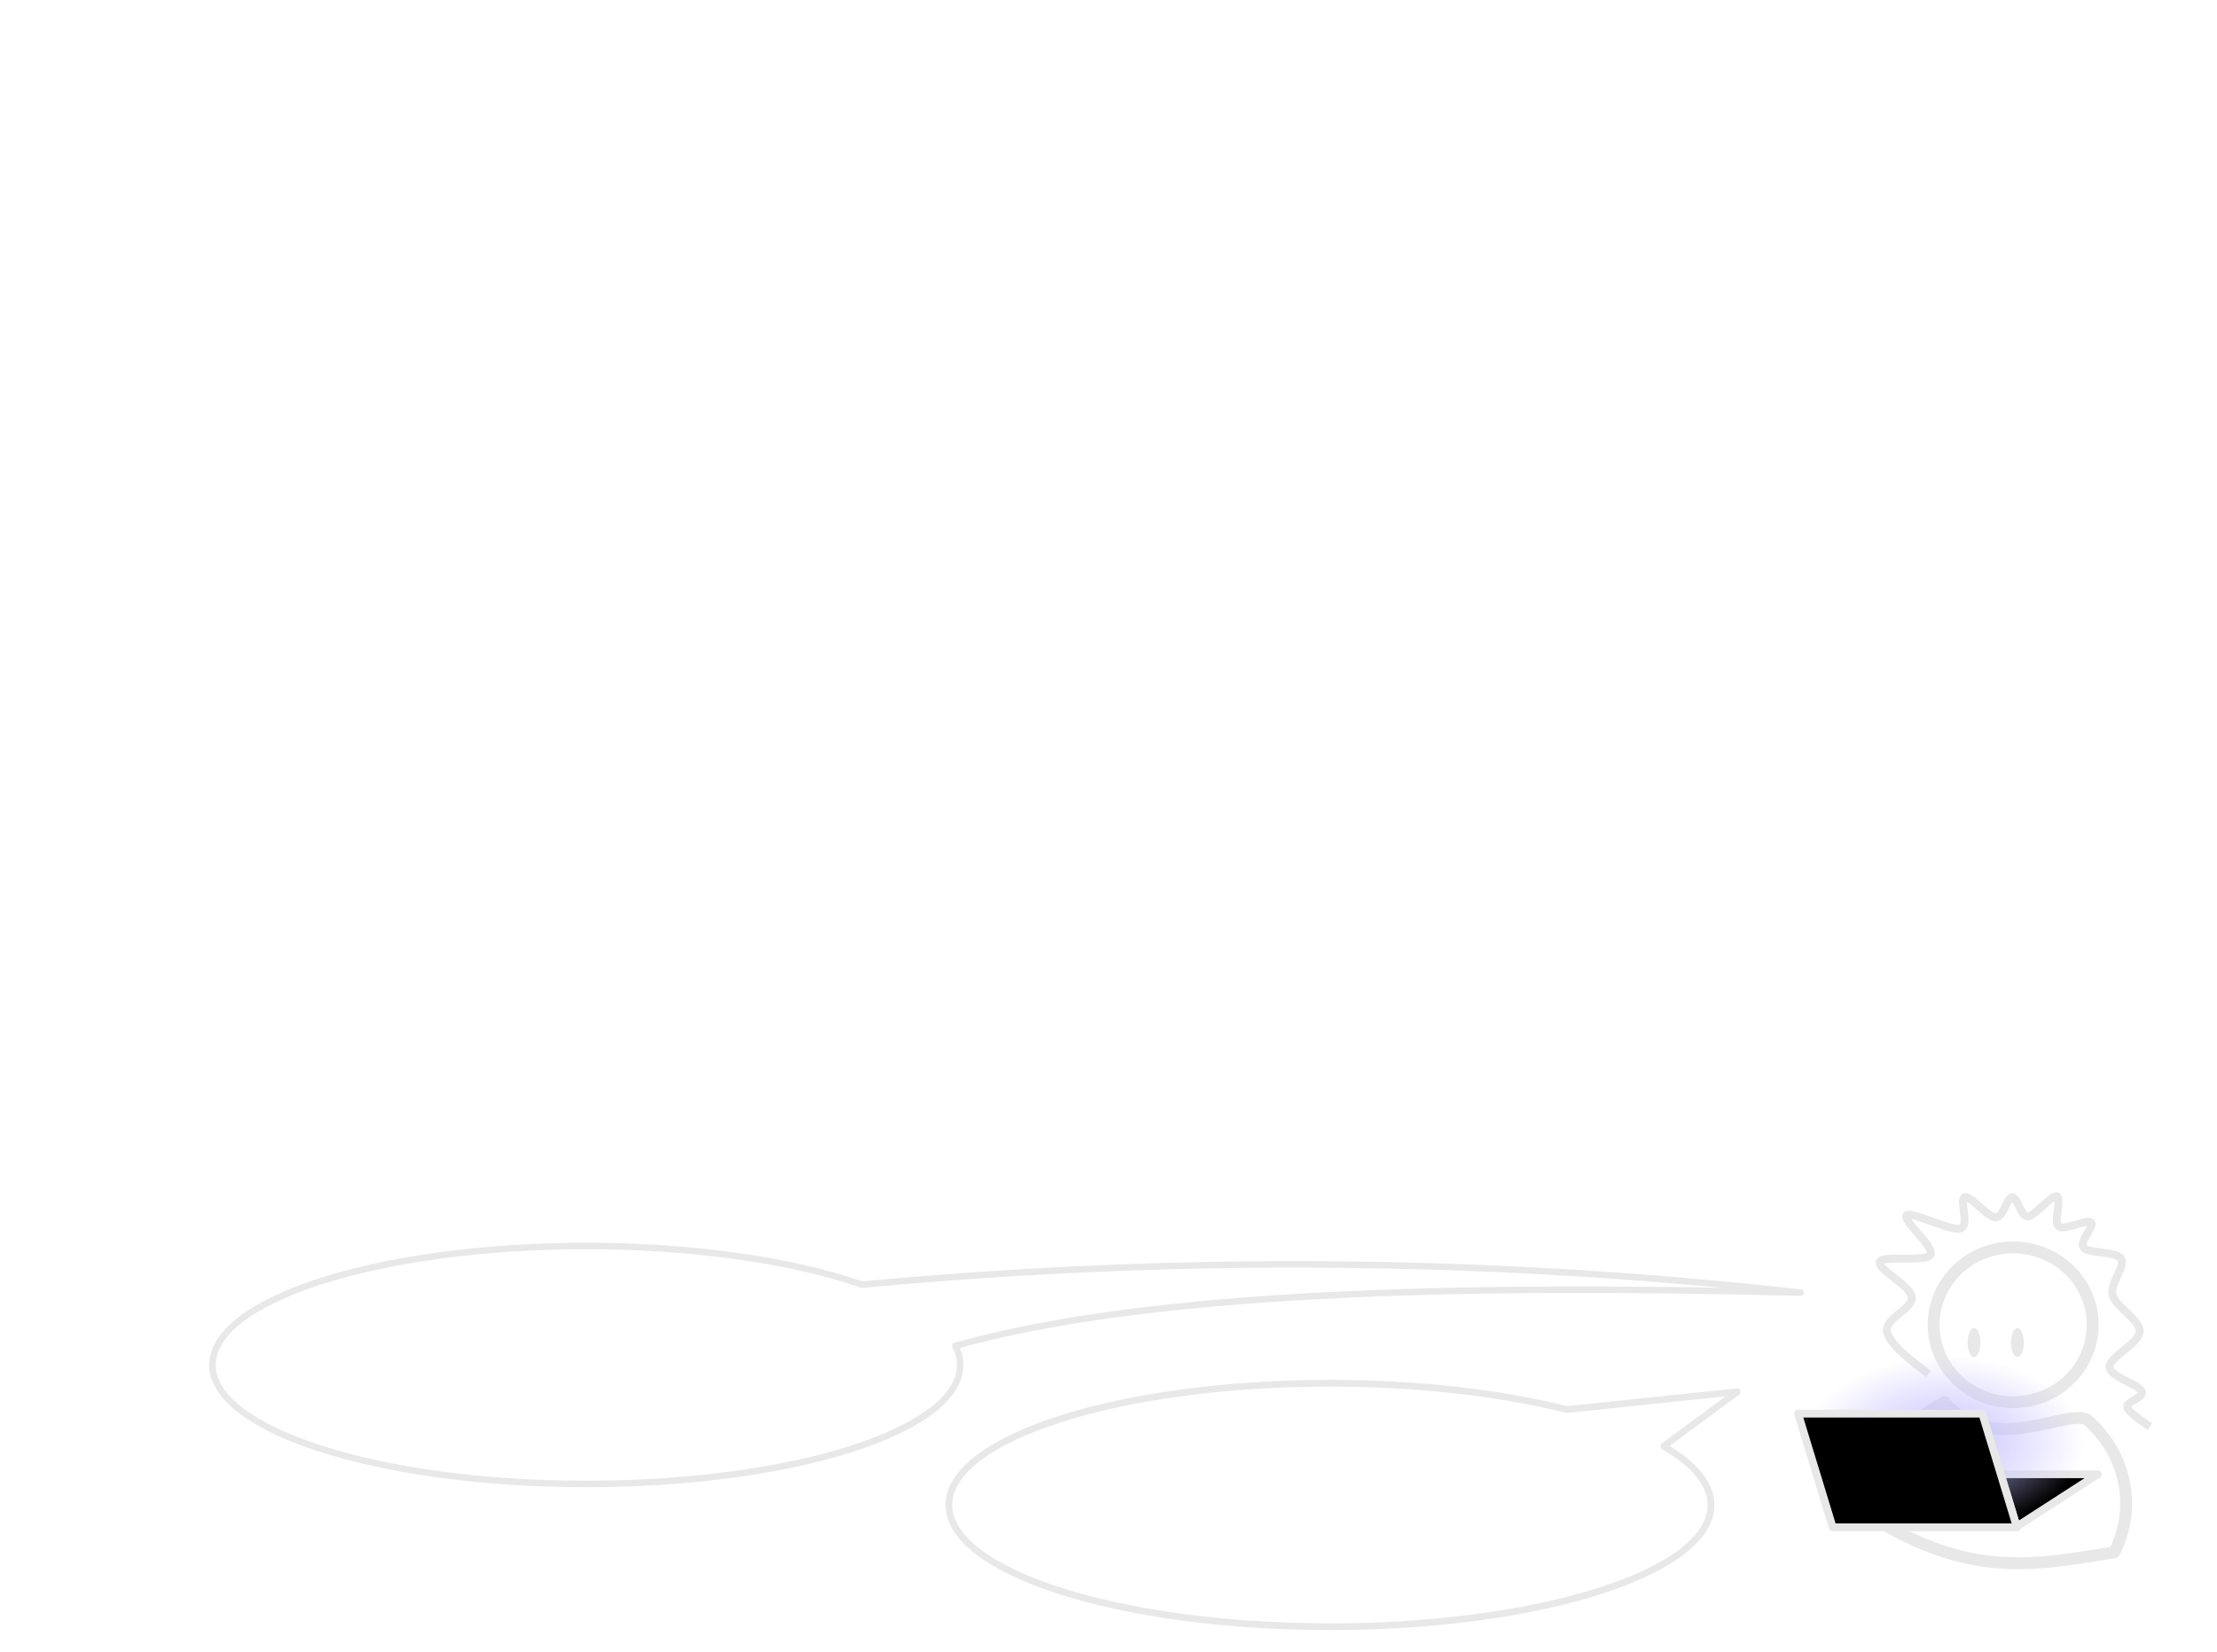
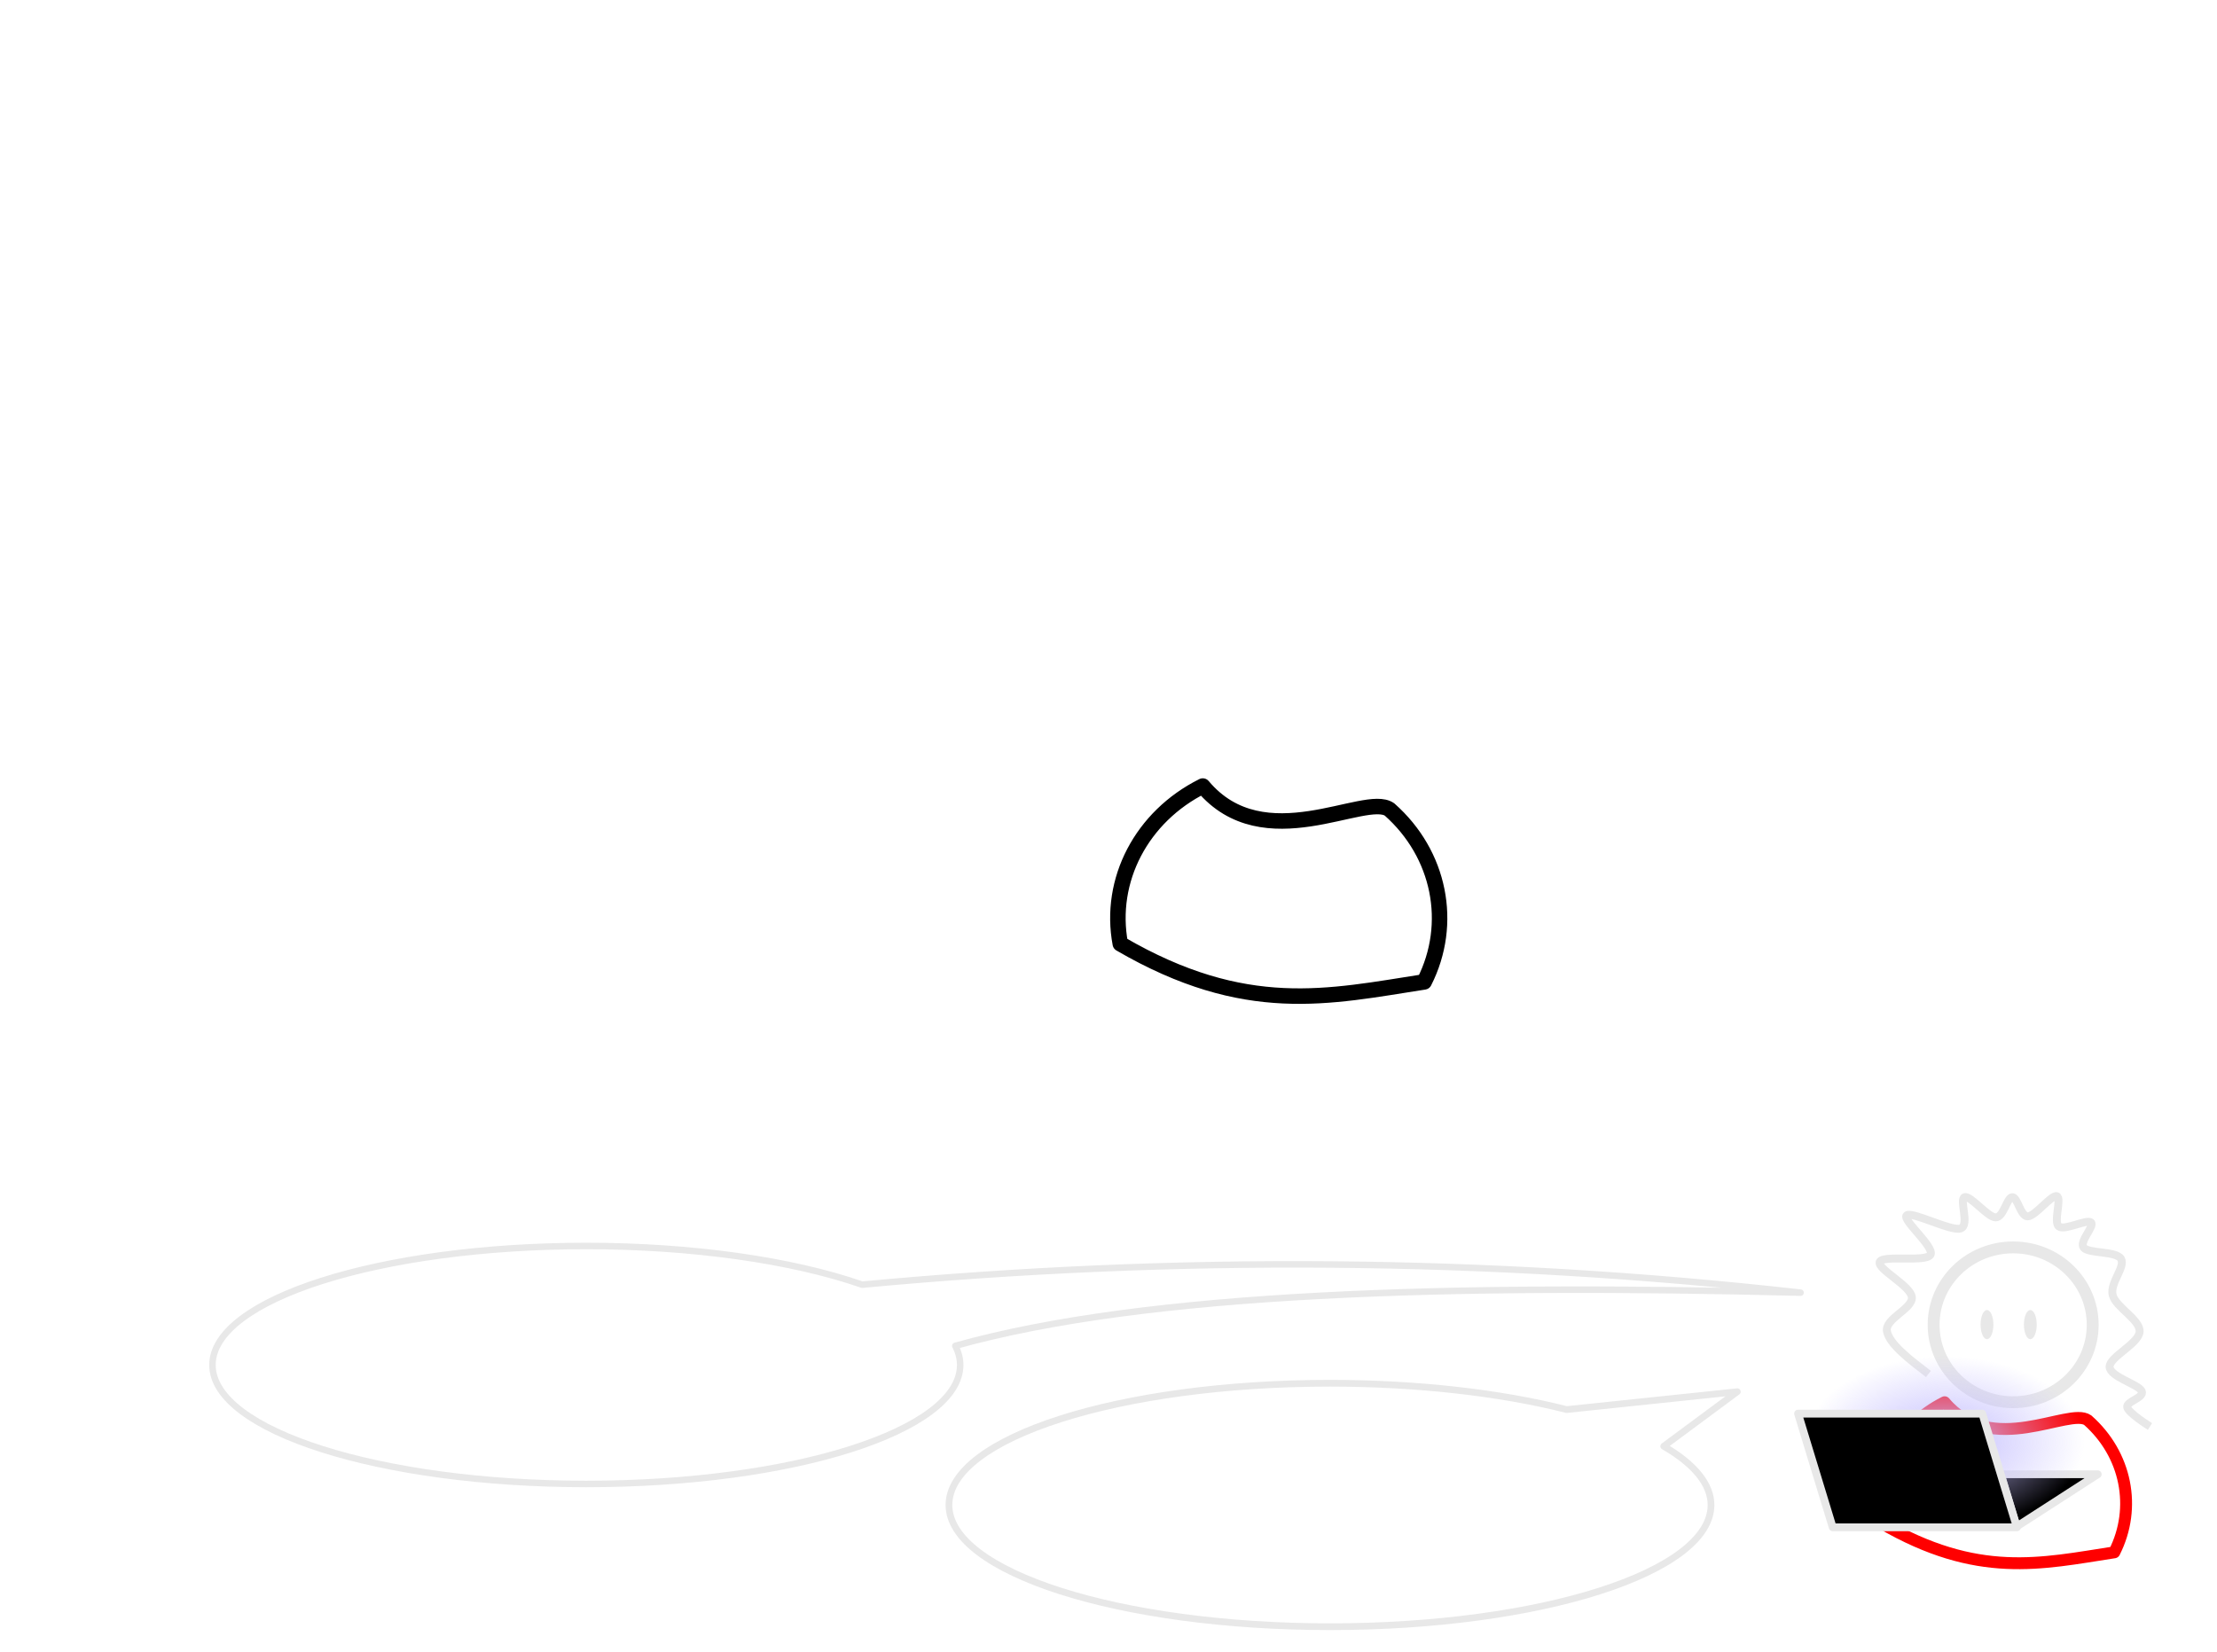
<svg xmlns="http://www.w3.org/2000/svg" xmlns:xlink="http://www.w3.org/1999/xlink" width="1024" height="763" viewBox="0 0 1024 763" id="svg2" version="1.1">
  <defs id="defs4">
    <marker orient="auto" refY="0" refX="0" id="Arrow2Mend" style="overflow:visible">
      <path id="path6854" style="fill:#00ff00;fill-opacity:1;fill-rule:evenodd;stroke:#00ff00;stroke-width:0.625;stroke-linejoin:round;stroke-opacity:1" d="M 8.719,4.034 -2.207,0.016 8.719,-4.002 c -1.745,2.372 -1.735,5.617 -6e-7,8.035 z" transform="scale(-0.6)" />
    </marker>
    <marker orient="auto" refY="0" refX="0" id="Arrow1Send" style="overflow:visible">
      <path id="path6842" d="M 0,0 5,-5 -12.5,0 5,5 Z" style="fill:#00ff00;fill-opacity:1;fill-rule:evenodd;stroke:#00ff00;stroke-width:1pt;stroke-opacity:1" transform="matrix(-0.2,0,0,-0.2,-1.2,0)" />
    </marker>
    <marker orient="auto" refY="0" refX="0" id="Arrow1Mend" style="overflow:visible">
      <path id="path6836" d="M 0,0 5,-5 -12.5,0 5,5 Z" style="fill:#00ff00;fill-opacity:1;fill-rule:evenodd;stroke:#00ff00;stroke-width:1pt;stroke-opacity:1" transform="matrix(-0.4,0,0,-0.4,-4,0)" />
    </marker>
    <marker orient="auto" refY="0" refX="0" id="Arrow2Mend-2" style="overflow:visible">
      <path id="path6854-7" style="fill:#00ff00;fill-opacity:1;fill-rule:evenodd;stroke:#00ff00;stroke-width:0.625;stroke-linejoin:round;stroke-opacity:1" d="M 8.719,4.034 -2.207,0.016 8.719,-4.002 c -1.745,2.372 -1.735,5.617 -6e-7,8.035 z" transform="scale(-0.6)" />
    </marker>
    <linearGradient id="linearGradient9967">
      <stop style="stop-color:#c4befe;stop-opacity:1;" offset="0" id="stop9969" />
      <stop style="stop-color:#c4befe;stop-opacity:0;" offset="1" id="stop9971" />
    </linearGradient>
    <radialGradient xlink:href="#linearGradient9967" id="radialGradient9973-7" cx="866.337" cy="357.954" fx="866.337" fy="357.954" r="46.223" gradientTransform="matrix(1.395684,0,0,0.8633094,-310.7953,357.2612)" gradientUnits="userSpaceOnUse" />
  </defs>
  <g id="layer1" transform="translate(0,-289.3622)" style="display:inline">
    <g style="fill:none;fill-opacity:1;stroke:#00ff00;stroke-opacity:1" id="g3573" transform="matrix(1.25,0,0,-1.25,63.86107,737.3225)" />
    <g style="fill:none;fill-opacity:1;stroke:#00ff00;stroke-opacity:1" id="g4841" transform="matrix(1.25,0,0,-1.25,97.00422,117.9615)" />
    <g style="fill:none;fill-opacity:1;stroke:#00ff00;stroke-width:0;stroke-miterlimit:4;stroke-dasharray:none;stroke-opacity:1" id="g5023-2" transform="matrix(1.4391595e-4,0,0,1.4391595e-4,716.2623,328.8159)" />
    <g style="fill:none;fill-opacity:1;stroke:#00ff00;stroke-opacity:1" id="g5029-6" transform="matrix(-1.5507953e-4,0,0,1.5507953e-4,821.4411,307.178)" />
    <flowRoot xml:space="preserve" id="flowRoot1926" style="font-style:normal;font-weight:normal;font-size:40px;line-height:1.25;font-family:sans-serif;letter-spacing:0px;word-spacing:0px;fill:#000000;fill-opacity:1;stroke:none" transform="translate(0,258.6614)">
      <flowRegion id="flowRegion1928">
        <rect id="rect1930" width="291.744" height="117.416" x="717.079" y="334.818" />
      </flowRegion>
      <flowPara id="flowPara1932" />
    </flowRoot>
    <flowRoot xml:space="preserve" id="flowRoot1958" style="font-style:normal;font-weight:normal;font-size:40px;line-height:1.25;font-family:sans-serif;letter-spacing:0px;word-spacing:0px;fill:#000000;fill-opacity:1;stroke:none" transform="translate(0,258.6614)">
      <flowRegion id="flowRegion1960">
        <rect id="rect1962" width="36.543" height="73.086" x="990.851" y="395.324" />
      </flowRegion>
      <flowPara id="flowPara1964" />
    </flowRoot>
-     <g style="display:inline;fill:none;fill-opacity:1;stroke:#e8e8e8;stroke-opacity:1" id="g4863" transform="matrix(1.4391595e-4,0,0,1.4391595e-4,868.1351,937.0721)">
-       <path d="M 5908.735,388006.2 C -23425.09,231462.3 58367.77,75049.68 208808.8,-0.341 359249.6,179461 608053.4,15552.29 668163.4,57630.01 791902.7,167078.4 826311.5,338069.7 753519.8,481801 517958.8,518273.3 314231.3,567447.4 5908.735,388006.2 Z" style="fill:none;fill-opacity:1;stroke:#e8e8e8;stroke-width:38100;stroke-linecap:butt;stroke-linejoin:round;stroke-miterlimit:10;stroke-dasharray:none;stroke-opacity:1" id="path4865" />
+     <g style="display:inline;fill:none;fill-opacity:1;stroke:#ff0000;stroke-opacity:1" id="g4863" transform="matrix(1.4391595e-4,0,0,1.4391595e-4,868.1351,937.0721)">
+       <path d="M 5908.735,388006.2 C -23425.09,231462.3 58367.77,75049.68 208808.8,-0.341 359249.6,179461 608053.4,15552.29 668163.4,57630.01 791902.7,167078.4 826311.5,338069.7 753519.8,481801 517958.8,518273.3 314231.3,567447.4 5908.735,388006.2 Z" style="fill:none;fill-opacity:1;stroke:#ff0000;stroke-width:38100;stroke-linecap:butt;stroke-linejoin:round;stroke-miterlimit:10;stroke-dasharray:none;stroke-opacity:1" id="path4865" />
    </g>
    <g style="display:inline;fill:none;fill-opacity:1;stroke:#e8e8e8;stroke-opacity:1" id="g4867" transform="matrix(1.4391595e-4,0,0,1.4391595e-4,893.1124,865.5522)">
      <path d="M 0.01,248479 C 0.01,111247.9 114284.3,0.008 255261,0.008 396237.8,0.008 510522,111247.9 510522,248479 510522,385710.2 396237.8,496958 255261,496958 114284.3,496958 0.01,385710.2 0.01,248479 Z" style="fill:none;fill-opacity:1;stroke:#e8e8e8;stroke-width:38100;stroke-linecap:butt;stroke-linejoin:round;stroke-miterlimit:10;stroke-dasharray:none;stroke-opacity:1" id="path4869" />
    </g>
    <g style="display:inline;fill:none;fill-opacity:1;stroke:#e8e8e8;stroke-opacity:1" id="g4875" transform="matrix(1.4391595e-4,0,0,1.4391595e-4,868.1351,841.8471)">
      <path d="M 156821.8,570979.2 C 94792.91,523422.7 32764.76,475866.1 23903.79,434794.2 15042.83,393722.4 107531.1,361837.4 103654.6,324548.8 99778.08,287260.2 -9325.53,233758.9 643.405,211061.3 10612.34,188363.9 149068.1,213222.9 163467.5,188363.9 177866.9,163504.8 70979.23,75956.9 87039.91,61906.3 103100.6,47855.12 228818.8,113786 259832.9,104058.6 290847,94331.26 254294.5,9485.371 273124.4,3541.257 c 18829.9,-5944.114 74213,64850.503 99688.6,64850.503 25475.7,0 35998.6,-64309.936 53167.2,-64850.503 17168.6,-540.568 26029.6,62148.333 49844,61607.773 23814.4,-540.57 76427.6,-70254.726 93042.2,-64850.502 16614.7,5404.322 -11630.2,83224.862 6645.7,97275.362 18276,14050.61 89719.8,-24318.48 103011.2,-12970.05 13291.5,11348.35 -39321.1,61607.76 -23260.3,81062.46 16060.6,19454.9 104119.1,10268 119625.8,35667.6 15506.6,25399.6 -36552.6,77819.9 -26583.6,116730.2 9968.9,38910.2 88057.7,78360.4 86396.5,116730.1 -1661.3,38369.7 -97473.5,81603.1 -96365.5,113487.5 1108,31884.3 93596.9,56203.5 103011.9,77819.9 9415,21617 -50952,32966.1 -46521.5,51880.4 4430.5,18914.8 73104.5,61607 73104.5,61607 v 0" style="fill:none;fill-opacity:1;stroke:#e8e8e8;stroke-width:25400;stroke-linecap:butt;stroke-linejoin:round;stroke-miterlimit:10;stroke-dasharray:none;stroke-opacity:1" id="path4877" />
    </g>
  </g>
  <g id="layer3" style="display:none">
    <g style="display:inline" id="g4732" transform="translate(-0.606299,-0.680886)">
      <g transform="matrix(1.4391595e-4,0,0,1.4391595e-4,886.1036,561.3172)" id="g5023" style="display:inline;fill:none;fill-opacity:1;stroke:#e8e8e8;stroke-opacity:1">
        <path id="path5025" style="fill:none;fill-opacity:1;stroke:#e8e8e8;stroke-width:25400;stroke-linecap:butt;stroke-linejoin:round;stroke-miterlimit:10;stroke-dasharray:none;stroke-opacity:1" d="M -0.15,127001 C 99786.78,139095 172356.8,42334.08 258536,0.037 L 263071.8,190500 199571.8,140607.1 185964.9,217715 117928.7,172357.1 86178.7,276679.1 36286.01,195036 v -9071 z" />
      </g>
      <g transform="matrix(-1.4391595e-4,0,0,1.4391595e-4,969.812,563.3406)" id="g5029" style="display:inline;fill:none;fill-opacity:1;stroke:#e8e8e8;stroke-opacity:1">
        <path id="path5031" style="fill:none;fill-opacity:1;stroke:#e8e8e8;stroke-width:25400;stroke-linecap:butt;stroke-linejoin:round;stroke-miterlimit:10;stroke-dasharray:none;stroke-opacity:1" d="M 0.095,127001 C 99787.03,139095 172357,42334.07 258536.2,0.031 L 263072,190500 199572,140607 185965.1,217715 117928.9,172357 86178.95,276679.1 36286.25,195036 v -9071 z" />
      </g>
      <g transform="matrix(1.4391595e-4,0,0,1.4391595e-4,868.135,647.7099)" id="g4955" style="display:inline;fill:none;fill-opacity:1;stroke:#e8e8e8;stroke-opacity:1">
        <path id="path4957" style="fill:none;fill-opacity:1;stroke:#e8e8e8;stroke-width:38100;stroke-linecap:butt;stroke-linejoin:round;stroke-miterlimit:10;stroke-dasharray:none;stroke-opacity:1" d="M 5908.622,388006.2 C -23424.86,231462.3 58367.82,75049.7 208809,-0.316 359249.8,179461.1 608053.6,15552.32 668163.6,57630.03 791902.9,167078.4 826311.6,338069.7 753519.9,481801 517958.8,518273.3 314231.3,567447.5 5908.622,388006.2 Z" />
      </g>
      <g transform="matrix(1.4391595e-4,0,0,1.4391595e-4,893.1122,576.19)" id="g4959" style="display:inline;fill:none;fill-opacity:1;stroke:#e8e8e8;stroke-opacity:1">
        <path transform="matrix(6448.304,0,0,6448.304,-4584450.3,-388112.22)" id="path4760" d="m 743.859,60.735 c 2.172,-0.359 4.404,-0.547 6.682,-0.547 0.902,0 1.797,0.029 2.684,0.087" style="fill:none;fill-opacity:1;stroke:#e8e8e8;stroke-width:5.909;stroke-linecap:butt;stroke-linejoin:round;stroke-miterlimit:10;stroke-dasharray:none;stroke-opacity:1" />
        <path transform="matrix(6448.304,0,0,6448.304,-4584450.3,-388112.22)" id="path4751" d="m 785.55,80.721 c 2.922,5.373 4.576,11.499 4.576,18.001 0,21.282 -17.723,38.534 -39.586,38.534 -21.863,0 -39.586,-17.252 -39.586,-38.534 v 0 c 0,-5.549 1.205,-10.824 3.374,-15.591" style="fill:none;fill-opacity:1;stroke:#e8e8e8;stroke-width:5.909;stroke-linecap:butt;stroke-linejoin:round;stroke-miterlimit:10;stroke-dasharray:none;stroke-opacity:1" />
      </g>
      <g transform="matrix(1.4391595e-4,0,0,1.4391595e-4,961.2558,629.5961)" id="g5009" style="display:inline;fill:none;fill-opacity:1;stroke:#e8e8e8;stroke-opacity:1">
        <path id="path5011" style="fill:none;fill-opacity:1;stroke:#e8e8e8;stroke-width:28575;stroke-linecap:butt;stroke-linejoin:round;stroke-miterlimit:10;stroke-dasharray:none;stroke-opacity:1" d="M 0.107,63883.99 C 0.107,28601.84 21432.13,0 47870.05,0 74307.98,0 95740,28601.84 95740,63883.99 95740,99166.14 74307.98,127768 47870.05,127768 21432.13,127768 0.107,99166.14 0.107,63883.99 Z" />
      </g>
      <g transform="matrix(1.4391595e-4,0,0,1.4391595e-4,975.0343,640.5625)" id="g5013" style="display:inline;fill:none;fill-opacity:1;stroke:#e8e8e8;stroke-opacity:1">
        <path id="path5015" style="fill:none;fill-opacity:1;stroke:#e8e8e8;stroke-width:28575;stroke-linecap:butt;stroke-linejoin:round;stroke-miterlimit:10;stroke-dasharray:none;stroke-opacity:1" d="M 0,63883.99 C 0,28601.84 21432.03,0 47869.95,0 74307.87,0 95739.89,28601.84 95739.89,63883.99 95739.89,99166.14 74307.87,127768 47869.95,127768 21432.03,127768 0,99166.14 0,63883.99 Z" />
      </g>
      <g transform="matrix(1.4391595e-4,0,0,1.4391595e-4,983.1886,657.0322)" id="g5017" style="display:inline;fill:none;fill-opacity:1;stroke:#e8e8e8;stroke-opacity:1">
        <path id="path5019" style="fill:none;fill-opacity:1;stroke:#e8e8e8;stroke-width:28575;stroke-linecap:butt;stroke-linejoin:round;stroke-miterlimit:10;stroke-dasharray:none;stroke-opacity:1" d="M 0.107,63883.97 C 0.107,28601.82 21432.13,-0.02 47870.05,-0.02 74307.98,-0.02 95740,28601.82 95740,63883.97 95740,99166.14 74307.98,127768 47870.05,127768 21432.13,127768 0.107,99166.14 0.107,63883.97 Z" />
      </g>
    </g>
  </g>
  <g id="layer18" style="display:none">
    <g style="display:inline;fill:none;fill-opacity:1;stroke:#e8e8e8;stroke-opacity:1" id="g4863-8" transform="matrix(1.4391595e-4,0,0,1.4391595e-4,868.1351,647.7099)">
      <path d="M 5908.735,388006.2 C -23425.09,231462.3 58367.77,75049.68 208808.8,-0.341 359249.6,179461 608053.4,15552.29 668163.4,57630.01 791902.7,167078.4 826311.5,338069.7 753519.8,481801 517958.8,518273.3 314231.3,567447.4 5908.735,388006.2 Z" style="fill:none;fill-opacity:1;stroke:#e8e8e8;stroke-width:38100;stroke-linecap:butt;stroke-linejoin:round;stroke-miterlimit:10;stroke-dasharray:none;stroke-opacity:1" id="path4865-5" />
    </g>
    <g style="display:inline;fill:none;fill-opacity:1;stroke:#e8e8e8;stroke-opacity:1" id="g4867-3" transform="matrix(1.4391595e-4,0,0,1.4391595e-4,893.1124,576.19)">
      <path d="M 0.01,248479 C 0.01,111247.9 114284.3,0.008 255261,0.008 396237.8,0.008 510522,111247.9 510522,248479 510522,385710.2 396237.8,496958 255261,496958 114284.3,496958 0.01,385710.2 0.01,248479 Z" style="fill:none;fill-opacity:1;stroke:#e8e8e8;stroke-width:38100;stroke-linecap:butt;stroke-linejoin:round;stroke-miterlimit:10;stroke-dasharray:none;stroke-opacity:1" id="path4869-3" />
    </g>
    <g style="display:inline;fill:none;fill-opacity:1;stroke:#e8e8e8;stroke-opacity:1" id="g4989" transform="matrix(0,1.4391595e-4,-1.4391595e-4,0,994.8621,602.6432)">
      <path d="M -0.041,152399.8 62488.98,-0.184 124977,152399.8 Z" style="fill:none;fill-opacity:1;stroke:#e8e8e8;stroke-width:28575;stroke-linecap:butt;stroke-linejoin:round;stroke-miterlimit:10;stroke-dasharray:none;stroke-opacity:1" id="path4991" />
    </g>
    <g style="display:inline;fill:none;fill-opacity:1;stroke:#e8e8e8;stroke-opacity:1" id="g4993" transform="matrix(7.1957975e-5,1.2463485e-4,-1.2463485e-4,7.1957975e-5,981.9671,569.8048)">
      <path d="M -0.001,152400.1 62489.04,0.045 124976.9,152400.2 Z" style="fill:none;fill-opacity:1;stroke:#e8e8e8;stroke-width:28575;stroke-linecap:butt;stroke-linejoin:round;stroke-miterlimit:10;stroke-dasharray:none;stroke-opacity:1" id="path4995" />
    </g>
    <g style="display:inline;fill:none;fill-opacity:1;stroke:#e8e8e8;stroke-opacity:1" id="g4997" transform="matrix(1.3100586e-4,5.957569e-5,-5.957569e-5,1.3100586e-4,950.8275,548.6967)">
      <path d="M 0.263,152400 62489.12,0.127 124977,152400.1 Z" style="fill:none;fill-opacity:1;stroke:#e8e8e8;stroke-width:28575;stroke-linecap:butt;stroke-linejoin:round;stroke-miterlimit:10;stroke-dasharray:none;stroke-opacity:1" id="path4999" />
    </g>
    <g style="display:inline;fill:none;fill-opacity:1;stroke:#e8e8e8;stroke-opacity:1" id="g5001" transform="matrix(1.4156224e-4,-2.5921688e-5,2.5921688e-5,1.4156224e-4,914.0082,548.0158)">
      <path d="M -0.111,152400 62488.99,0.039 124976.7,152400 Z" style="fill:none;fill-opacity:1;stroke:#e8e8e8;stroke-width:28575;stroke-linecap:butt;stroke-linejoin:round;stroke-miterlimit:10;stroke-dasharray:none;stroke-opacity:1" id="path5003" />
    </g>
  </g>
  <g id="layer4" style="display:inline">
    <g id="g6916">
      <path id="rect9916-1-7" d="m 924.127,680.985 7.357,24.143 37.428,-24.143 z" style="display:inline;opacity:1;fill:#000000;fill-opacity:1;fill-rule:nonzero;stroke:#e8e8e8;stroke-width:3.6;stroke-linecap:round;stroke-linejoin:round;stroke-miterlimit:4;stroke-dasharray:none;stroke-dashoffset:0;stroke-opacity:1" />
      <path id="rect9965-7" d="m 833.824,626.381 v 26.604 h 81.771 l 16,52.512 h -85.102 l -12.67,-41.582 v 42.277 H 962.85 V 626.381 Z" style="display:inline;opacity:1;fill:url(#radialGradient9973-7);fill-opacity:1;fill-rule:nonzero;stroke:none;stroke-width:3.6;stroke-linecap:round;stroke-linejoin:round;stroke-miterlimit:4;stroke-dasharray:none;stroke-dashoffset:0;stroke-opacity:1" />
      <path id="rect9916-2" d="m 830.494,652.984 h 85.102 l 16,52.513 H 846.494 Z" style="display:inline;opacity:1;fill:#000000;fill-opacity:1;fill-rule:nonzero;stroke:#e8e8e8;stroke-width:3.6;stroke-linecap:round;stroke-linejoin:round;stroke-miterlimit:4;stroke-dasharray:none;stroke-dashoffset:0;stroke-opacity:1" />
    </g>
  </g>
-   <g id="layer13" style="display:inline">
+   <g id="layer13" style="display:none">
    <path d="m 908.814,620.159 c 0,-3.719 1.326,-6.733 2.963,-6.733 1.636,0 2.963,3.015 2.963,6.733 0,3.719 -1.326,6.733 -2.963,6.733 -1.636,0 -2.963,-3.015 -2.963,-6.733 z" style="display:inline;fill:#e8e8e8;fill-opacity:1;fill-rule:evenodd;stroke:none;stroke-width:1.16;stroke-opacity:1" id="path4871-9-13" />
    <path d="m 928.831,620.159 c 0,-3.719 1.326,-6.733 2.963,-6.733 1.636,0 2.963,3.015 2.963,6.733 0,3.719 -1.326,6.733 -2.963,6.733 -1.636,0 -2.963,-3.015 -2.963,-6.733 z" style="display:inline;fill:#e8e8e8;fill-opacity:1;fill-rule:evenodd;stroke:none;stroke-width:1.16;stroke-opacity:1" id="path4873-9-7" />
  </g>
  <g id="layer10" style="display:none">
    <path d="m 909.053,605.513 c 0,-3.719 1.326,-6.733 2.963,-6.733 1.636,0 2.963,3.015 2.963,6.733 0,3.719 -1.326,6.733 -2.963,6.733 -1.636,0 -2.963,-3.015 -2.963,-6.733 z" style="display:inline;fill:#e8e8e8;fill-opacity:1;fill-rule:evenodd;stroke:none;stroke-width:1.16;stroke-opacity:1" id="path4871-9" />
    <path d="m 929.07,605.513 c 0,-3.719 1.326,-6.733 2.963,-6.733 1.636,0 2.963,3.015 2.963,6.733 0,3.719 -1.326,6.733 -2.963,6.733 -1.636,0 -2.963,-3.015 -2.963,-6.733 z" style="display:inline;fill:#e8e8e8;fill-opacity:1;fill-rule:evenodd;stroke:none;stroke-width:1.16;stroke-opacity:1" id="path4873-9" />
  </g>
  <g id="layer20" style="display:none">
    <path d="m 904.543,611.777 c 0,-3.719 1.326,-6.733 2.963,-6.733 1.636,0 2.963,3.015 2.963,6.733 0,3.719 -1.326,6.733 -2.963,6.733 -1.636,0 -2.963,-3.015 -2.963,-6.733 z" style="display:inline;fill:#e8e8e8;fill-opacity:1;fill-rule:evenodd;stroke:none;stroke-width:1.16;stroke-opacity:1" id="path4871-9-2" />
    <path d="m 924.56,611.777 c 0,-3.719 1.327,-6.733 2.963,-6.733 1.636,0 2.963,3.015 2.963,6.733 0,3.719 -1.326,6.733 -2.963,6.733 -1.636,0 -2.963,-3.015 -2.963,-6.733 z" style="display:inline;fill:#e8e8e8;fill-opacity:1;fill-rule:evenodd;stroke:none;stroke-width:1.16;stroke-opacity:1" id="path4873-9-0" />
  </g>
-   <g id="layer14" style="display:none">
+   <g id="layer14" style="display:inline">
    <path d="m 914.796,611.854 c 0,-3.719 1.326,-6.733 2.963,-6.733 1.636,0 2.963,3.015 2.963,6.733 0,3.719 -1.327,6.733 -2.963,6.733 -1.636,0 -2.963,-3.015 -2.963,-6.733 z" style="display:inline;fill:#e8e8e8;fill-opacity:1;fill-rule:evenodd;stroke:none;stroke-width:1.16;stroke-opacity:1" id="path4871-9-13-2" />
    <path d="m 934.812,611.854 c 0,-3.719 1.326,-6.733 2.963,-6.733 1.636,0 2.963,3.015 2.963,6.733 0,3.719 -1.326,6.733 -2.963,6.733 -1.636,0 -2.963,-3.015 -2.963,-6.733 z" style="display:inline;fill:#e8e8e8;fill-opacity:1;fill-rule:evenodd;stroke:none;stroke-width:1.16;stroke-opacity:1" id="path4873-9-7-5" />
  </g>
  <g id="layer16" style="display:none">
    <path d="m 905.004,618.455 c 0,-6.346 2.577,-11.491 5.757,-11.491 3.179,0 5.757,5.145 5.757,11.491 0,6.346 -2.578,11.491 -5.757,11.491 -3.179,0 -5.757,-5.145 -5.757,-11.491 z" style="display:inline;fill:#e8e8e8;fill-opacity:1;fill-rule:evenodd;stroke:none;stroke-width:2.112;stroke-opacity:1" id="path4871-9-13-2-0" />
    <path d="m 923.9,618.455 c 0,-6.346 2.577,-11.491 5.757,-11.491 3.18,0 5.757,5.145 5.757,11.491 0,6.346 -2.577,11.491 -5.757,11.491 -3.179,0 -5.757,-5.145 -5.757,-11.491 z" style="display:inline;fill:#e8e8e8;fill-opacity:1;fill-rule:evenodd;stroke:none;stroke-width:2.112;stroke-opacity:1" id="path4873-9-7-5-7" />
  </g>
  <g style="display:none" id="g1503">
    <path id="path1499" style="display:inline;fill:#e8e8e8;fill-opacity:1;fill-rule:evenodd;stroke:none;stroke-width:2.112;stroke-opacity:1" d="m 905.004,604.455 c 0,-6.346 2.577,-11.491 5.757,-11.491 3.179,0 5.757,5.145 5.757,11.491 0,6.346 -2.578,11.491 -5.757,11.491 -3.179,0 -5.757,-5.145 -5.757,-11.491 z" />
    <path id="path1501" style="display:inline;fill:#e8e8e8;fill-opacity:1;fill-rule:evenodd;stroke:none;stroke-width:2.112;stroke-opacity:1" d="m 923.9,604.455 c 0,-6.346 2.577,-11.491 5.757,-11.491 3.18,0 5.757,5.145 5.757,11.491 0,6.346 -2.577,11.491 -5.757,11.491 -3.179,0 -5.757,-5.145 -5.757,-11.491 z" />
  </g>
  <g id="layer15" style="display:none">
    <g style="display:inline" id="g2102" transform="translate(750.722,348.1705)">
      <g transform="matrix(1.4391595e-4,0,0,1.4391595e-4,167.5951,251.9654)" id="g3613" style="display:inline;fill:none;fill-opacity:1;stroke:#e8e8e8;stroke-opacity:1">
        <path id="path3615" style="fill:none;fill-opacity:1;stroke:#e8e8e8;stroke-width:25400;stroke-linecap:butt;stroke-linejoin:round;stroke-miterlimit:10;stroke-dasharray:none;stroke-opacity:1" d="M 66341.04,0.076 C 102979.9,0.076 132682,10453.7 132682,23349.04" />
      </g>
      <g transform="matrix(-1.4391595e-4,0,0,1.4391595e-4,177.1426,251.9654)" id="g3617" style="display:inline;fill:none;fill-opacity:1;stroke:#e8e8e8;stroke-opacity:1">
        <path id="path3619" style="fill:none;fill-opacity:1;stroke:#e8e8e8;stroke-width:25400;stroke-linecap:butt;stroke-linejoin:round;stroke-miterlimit:10;stroke-dasharray:none;stroke-opacity:1" d="M 66340.87,0.076 C 102979.7,0.076 132681.8,10453.7 132681.8,23349.04" />
      </g>
      <g transform="matrix(1.4391595e-4,0,0,1.4391595e-4,158.9567,252.62)" id="g3621" style="display:inline;fill:none;fill-opacity:1;stroke:#e8e8e8;stroke-opacity:1">
        <path id="path3623" style="fill:none;fill-opacity:1;stroke:#e8e8e8;stroke-width:25400;stroke-linecap:butt;stroke-linejoin:round;stroke-miterlimit:10;stroke-dasharray:none;stroke-opacity:1" d="M 150183,114932.9 C 131313.6,154880.7 84137.39,171726.4 44811.88,152558.7 30081.77,145379.3 17905.77,133736 9962.07,119233.2" />
      </g>
    </g>
  </g>
  <g id="layer5" style="display:none">
    <g style="display:inline;fill:none;fill-opacity:1;stroke:#e8e8e8;stroke-opacity:1" id="g3663" transform="matrix(1.3314874e-4,-5.461877e-5,5.461877e-5,1.3314874e-4,899.1122,621.9501)">
      <path d="M 0.083,0.026 110687,1.01" style="fill:none;fill-opacity:1;stroke:#e8e8e8;stroke-width:25400;stroke-linecap:butt;stroke-linejoin:round;stroke-miterlimit:10;stroke-dasharray:none;stroke-opacity:1" id="path3665" />
    </g>
    <g style="display:inline;fill:none;fill-opacity:1;stroke:#e8e8e8;stroke-opacity:1" id="g3667" transform="matrix(1.3314874e-4,-5.461877e-5,5.461877e-5,1.3314874e-4,901.3907,627.5044)">
      <path d="M -0.121,0.037 110686.8,1.021" style="fill:none;fill-opacity:1;stroke:#e8e8e8;stroke-width:25400;stroke-linecap:butt;stroke-linejoin:round;stroke-miterlimit:10;stroke-dasharray:none;stroke-opacity:1" id="path3669" />
    </g>
    <g style="display:inline;fill:none;fill-opacity:1;stroke:#e8e8e8;stroke-opacity:1" id="g3671" transform="matrix(1.3804709e-4,4.0679183e-5,-4.0679183e-5,1.3804709e-4,928.765,616.5738)">
      <path d="M -0.086,0.005 110686.9,1.001" style="fill:none;fill-opacity:1;stroke:#e8e8e8;stroke-width:25400;stroke-linecap:butt;stroke-linejoin:round;stroke-miterlimit:10;stroke-dasharray:none;stroke-opacity:1" id="path3673" />
    </g>
    <g style="display:inline;fill:none;fill-opacity:1;stroke:#e8e8e8;stroke-opacity:1" id="g3675" transform="matrix(1.3804709e-4,4.0679183e-5,-4.0679183e-5,1.3804709e-4,927.0679,622.3325)">
      <path d="M -0.099,0.061 110686.9,1.057" style="fill:none;fill-opacity:1;stroke:#e8e8e8;stroke-width:25400;stroke-linecap:butt;stroke-linejoin:round;stroke-miterlimit:10;stroke-dasharray:none;stroke-opacity:1" id="path3677" />
    </g>
  </g>
  <g id="layer9" style="display:none">
    <path d="m 912.537,623.034 c -2.196,0 -3.977,-1.473 -3.977,-3.29 0,-1.817 1.781,-3.29 3.977,-3.29 2.196,0 3.977,1.473 3.977,3.29 0,1.817 -1.781,3.29 -3.977,3.29 z" style="display:inline;fill:#e8e8e8;fill-opacity:1;fill-rule:evenodd;stroke:none;stroke-width:1.16;stroke-opacity:1" id="path3633" />
    <path d="m 926.919,619.417 c 0,-3.719 1.326,-6.733 2.963,-6.733 1.636,0 2.963,3.014 2.963,6.733 0,3.719 -1.326,6.733 -2.963,6.733 -1.636,0 -2.963,-3.014 -2.963,-6.733 z" style="display:inline;fill:#e8e8e8;fill-opacity:1;fill-rule:evenodd;stroke:none;stroke-width:1.16;stroke-opacity:1" id="path3635" />
    <g style="display:inline;fill:none;fill-opacity:1;stroke:#e8e8e8;stroke-opacity:1" id="g3641" transform="matrix(1.4391595e-4,0,0,1.4391595e-4,913.9887,603.6683)">
      <path d="M 94207.02,0.012 C 146236.8,0.012 188414.8,25708.91 188414.8,57422.09" style="fill:none;fill-opacity:1;stroke:#e8e8e8;stroke-width:25400;stroke-linecap:butt;stroke-linejoin:round;stroke-miterlimit:10;stroke-dasharray:none;stroke-opacity:1" id="path3643" />
    </g>
  </g>
  <g id="layer11" style="display:none">
    <g style="display:inline;fill:none;fill-opacity:1;stroke:#e8e8e8;stroke-opacity:1" id="g3703" transform="matrix(1.4391595e-4,0,0,-1.4391595e-4,904.5061,605.1357)">
      <path d="M 0.015,0.036 41172.02,29558.02" style="fill:none;fill-opacity:1;stroke:#e8e8e8;stroke-width:25400;stroke-linecap:butt;stroke-linejoin:round;stroke-miterlimit:10;stroke-dasharray:none;stroke-opacity:1" id="path3705" />
    </g>
    <g style="display:inline;fill:none;fill-opacity:1;stroke:#e8e8e8;stroke-opacity:1" id="g3707" transform="matrix(-1.4391595e-4,0,0,-1.4391595e-4,929.8256,606.2514)">
      <path d="M -0.04,-0.004 41171.96,29557.98" style="fill:none;fill-opacity:1;stroke:#e8e8e8;stroke-width:25400;stroke-linecap:butt;stroke-linejoin:round;stroke-miterlimit:10;stroke-dasharray:none;stroke-opacity:1" id="path3709" />
    </g>
    <path d="m 904.308,613.844 c 0,-3.719 1.326,-6.733 2.963,-6.733 1.636,0 2.963,3.014 2.963,6.733 0,3.719 -1.326,6.733 -2.963,6.733 -1.636,0 -2.963,-3.015 -2.963,-6.733 z" style="display:inline;fill:#e8e8e8;fill-opacity:1;fill-rule:evenodd;stroke:none;stroke-width:1.16;stroke-opacity:1" id="path3719" />
    <path d="m 924.325,613.844 c 0,-3.719 1.327,-6.733 2.963,-6.733 1.636,0 2.963,3.014 2.963,6.733 0,3.719 -1.326,6.733 -2.963,6.733 -1.636,0 -2.963,-3.015 -2.963,-6.733 z" style="display:inline;fill:#e8e8e8;fill-opacity:1;fill-rule:evenodd;stroke:none;stroke-width:1.16;stroke-opacity:1" id="path3721" />
  </g>
  <g style="display:none" id="g7368">
    <g transform="matrix(1.4391595e-4,0,0,1.4391595e-4,908.5061,607.9975)" id="g7358" style="display:inline;fill:none;fill-opacity:1;stroke:#e8e8e8;stroke-opacity:1">
      <path id="path7356" style="fill:none;fill-opacity:1;stroke:#e8e8e8;stroke-width:25400;stroke-linecap:butt;stroke-linejoin:round;stroke-miterlimit:10;stroke-dasharray:none;stroke-opacity:1" d="M 0.015,0.036 41172.02,29558.02" />
    </g>
    <g transform="matrix(-1.4391595e-4,0,0,1.4391595e-4,933.8256,606.8818)" id="g7362" style="display:inline;fill:none;fill-opacity:1;stroke:#e8e8e8;stroke-opacity:1">
      <path id="path7360" style="fill:none;fill-opacity:1;stroke:#e8e8e8;stroke-width:25400;stroke-linecap:butt;stroke-linejoin:round;stroke-miterlimit:10;stroke-dasharray:none;stroke-opacity:1" d="M -0.04,-0.004 41171.96,29557.98" />
    </g>
    <path id="path7364" style="display:inline;fill:#e8e8e8;fill-opacity:1;fill-rule:evenodd;stroke:none;stroke-width:1.16;stroke-opacity:1" d="m 908.308,619.844 c 0,-3.719 1.326,-6.733 2.963,-6.733 1.636,0 2.963,3.014 2.963,6.733 0,3.719 -1.326,6.733 -2.963,6.733 -1.636,0 -2.963,-3.015 -2.963,-6.733 z" />
    <path id="path7366" style="display:inline;fill:#e8e8e8;fill-opacity:1;fill-rule:evenodd;stroke:none;stroke-width:1.16;stroke-opacity:1" d="m 928.325,619.844 c 0,-3.719 1.327,-6.733 2.963,-6.733 1.636,0 2.963,3.014 2.963,6.733 0,3.719 -1.326,6.733 -2.963,6.733 -1.636,0 -2.963,-3.015 -2.963,-6.733 z" />
  </g>
  <g id="layer19" style="display:none">
    <flowRoot xml:space="preserve" id="flowRoot2833" style="font-style:normal;font-weight:normal;font-size:40px;line-height:1.25;font-family:sans-serif;letter-spacing:0px;word-spacing:0px;display:inline;fill:#000000;fill-opacity:1;stroke:none" transform="rotate(-21.23923,811.2432,117.5099)">
      <flowRegion id="flowRegion2835">
        <rect id="rect2837" width="144.374" height="59.906" x="574.502" y="568.304" />
      </flowRegion>
      <flowPara id="flowPara2839" style="font-style:normal;font-variant:normal;font-weight:normal;font-stretch:normal;font-size:21.333px;font-family:'Anime Ace 2.0 BB';-inkscape-font-specification:'Anime Ace 2.0 BB, Normal';font-variant-ligatures:normal;font-variant-caps:normal;font-variant-numeric:normal;font-feature-settings:normal;text-align:start;writing-mode:lr-tb;text-anchor:start;fill:#e8e8e8;fill-opacity:1">{click}</flowPara>
    </flowRoot>
  </g>
-   <g id="layer2" style="display:none">
+   <g id="layer2" style="display:inline">
    <text xml:space="preserve" style="font-style:normal;font-weight:normal;font-size:40px;line-height:1.25;font-family:sans-serif;letter-spacing:0px;word-spacing:0px;fill:#000000;fill-opacity:1;stroke:none" x="226.282" y="413" id="text1020" />
    <flowRoot xml:space="preserve" id="flowRoot1046" style="font-style:normal;font-weight:normal;font-size:40px;line-height:1.25;font-family:sans-serif;letter-spacing:0px;word-spacing:0px;fill:#000000;fill-opacity:1;stroke:none">
      <flowRegion id="flowRegion1048">
        <rect id="rect1050" width="73.077" height="53.846" x="365.385" y="479.667" />
      </flowRegion>
      <flowPara id="flowPara1052" />
    </flowRoot>
    <flowRoot xml:space="preserve" id="flowRoot1054" style="font-style:normal;font-weight:normal;font-size:40px;line-height:1.25;font-family:sans-serif;letter-spacing:0px;word-spacing:0px;fill:#000000;fill-opacity:1;stroke:none">
      <flowRegion id="flowRegion1056">
        <rect id="rect1058" width="57.051" height="64.103" x="360.897" y="475.821" />
      </flowRegion>
      <flowPara id="flowPara1060" />
    </flowRoot>
-   </g>
-   <g id="layer6" style="display:inline">
    <flowRoot xml:space="preserve" id="flowRoot7724-8-9-4-2-6" style="font-style:normal;font-variant:normal;font-weight:normal;font-stretch:normal;line-height:0.01%;font-family:'Anime Ace 2.0 BB';-inkscape-font-specification:'Anime Ace 2.0 BB, Normal';text-align:center;letter-spacing:0px;word-spacing:0px;writing-mode:lr-tb;text-anchor:middle;display:inline;fill:#e8e8e8;fill-opacity:1;stroke:none;stroke-width:1px;stroke-linecap:butt;stroke-linejoin:miter;stroke-opacity:1" transform="translate(406.6043,136.7787)">
      <flowRegion id="flowRegion7726-0-0-7-0-3" style="fill:#e8e8e8;fill-opacity:1;stroke:none;stroke-opacity:1">
        <rect id="rect7728-3-4-7-5-1" width="393.825" height="121.381" x="-334.771" y="449.221" style="fill:#e8e8e8;fill-opacity:1;stroke:none;stroke-opacity:1" />
      </flowRegion>
      <flowPara id="flowPara7730-5-4-5-5-7" style="font-size:30px;line-height:1.25;fill:#e8e8e8;fill-opacity:1;stroke:none;stroke-opacity:1">Good for development,</flowPara>
    </flowRoot>
+     <path id="path46610" style="display:inline;fill:none;stroke:#e8e8e8;stroke-width:3;stroke-linecap:round;stroke-linejoin:round" d="m 270.82,575.535 c -95.37,-2.4e-4 -172.683,24.609 -172.682,54.967 -0.001,30.357 77.312,54.967 172.682,54.967 95.369,-10e-5 172.681,-24.61 172.68,-54.967 -0.008,-2.958 -0.767,-5.911 -2.268,-8.83 88.542,-24.858 229.829,-28.585 390.43,-24.574 -144.501,-16.224 -288.981,-17.232 -433.44,-3.68 -32.701,-11.388 -78.932,-17.878 -127.402,-17.883 z" />
+     <g transform="matrix(1.8777156e-4,0,0,1.8777156e-4,516.3383,363.087)" id="g4863-1-1" style="display:inline;fill:none;fill-opacity:1;stroke:#e8e8e8;stroke-opacity:1">
+       <path id="path4865-0-9" style="fill:none;fill-opacity:1;stroke:#000000;stroke-width:38100;stroke-linecap:butt;stroke-linejoin:round;stroke-miterlimit:10;stroke-dasharray:none;stroke-opacity:1" d="M 5908.735,388006.2 C -23425.09,231462.3 58367.77,75049.68 208808.8,-0.341 359249.6,179461 608053.4,15552.29 668163.4,57630.01 791902.7,167078.4 826311.5,338069.7 753519.8,481801 517958.8,518273.3 314231.3,567447.4 5908.735,388006.2 Z" />
+     </g>
+   </g>
+   <g id="layer6" style="display:inline">
    <flowRoot xml:space="preserve" id="flowRoot7724-8-9-4-2-6-8" style="font-style:normal;font-variant:normal;font-weight:normal;font-stretch:normal;line-height:0.01%;font-family:'Anime Ace 2.0 BB';-inkscape-font-specification:'Anime Ace 2.0 BB, Normal';text-align:center;letter-spacing:0px;word-spacing:0px;writing-mode:lr-tb;text-anchor:middle;display:inline;fill:#e8e8e8;fill-opacity:1;stroke:none;stroke-width:1px;stroke-linecap:butt;stroke-linejoin:miter;stroke-opacity:1" transform="translate(791.1988,206.0327)">
      <flowRegion id="flowRegion7726-0-0-7-0-3-8" style="fill:#e8e8e8;fill-opacity:1;stroke:none;stroke-opacity:1">
        <rect id="rect7728-3-4-7-5-1-3" width="319.11" height="108.738" x="-334.771" y="449.221" style="fill:#e8e8e8;fill-opacity:1;stroke:none;stroke-opacity:1" />
      </flowRegion>
      <flowPara id="flowPara7730-5-4-5-5-7-1" style="font-size:30px;line-height:1.25;fill:#e8e8e8;fill-opacity:1;stroke:none;stroke-opacity:1">but {don't} launch with it!</flowPara>
    </flowRoot>
-     <path id="path46610" style="fill:none;stroke:#e8e8e8;stroke-width:3;stroke-linecap:round;stroke-linejoin:round" d="m 270.82,575.535 c -95.37,-2.4e-4 -172.683,24.609 -172.682,54.967 -0.001,30.357 77.312,54.967 172.682,54.967 95.369,-10e-5 172.681,-24.61 172.68,-54.967 -0.008,-2.958 -0.767,-5.911 -2.268,-8.83 88.542,-24.858 229.829,-28.585 390.43,-24.574 -144.501,-16.224 -288.981,-17.232 -433.44,-3.68 -32.701,-11.388 -78.932,-17.878 -127.402,-17.883 z" />
    <path id="path46714" style="fill:none;stroke:#e8e8e8;stroke-width:3.108;stroke-linecap:round;stroke-linejoin:round" d="m 802.449,642.847 -78.834,8.261 c -31.099,-7.88 -69.621,-12.169 -109.311,-12.172 -97.198,-1.6e-4 -175.993,25.176 -175.994,56.232 -0.002,31.057 78.794,56.235 175.994,56.234 97.199,-1.9e-4 175.994,-25.177 175.992,-56.234 -0.007,-9.487 -7.526,-18.818 -21.855,-27.127 z" />
  </g>
</svg>
